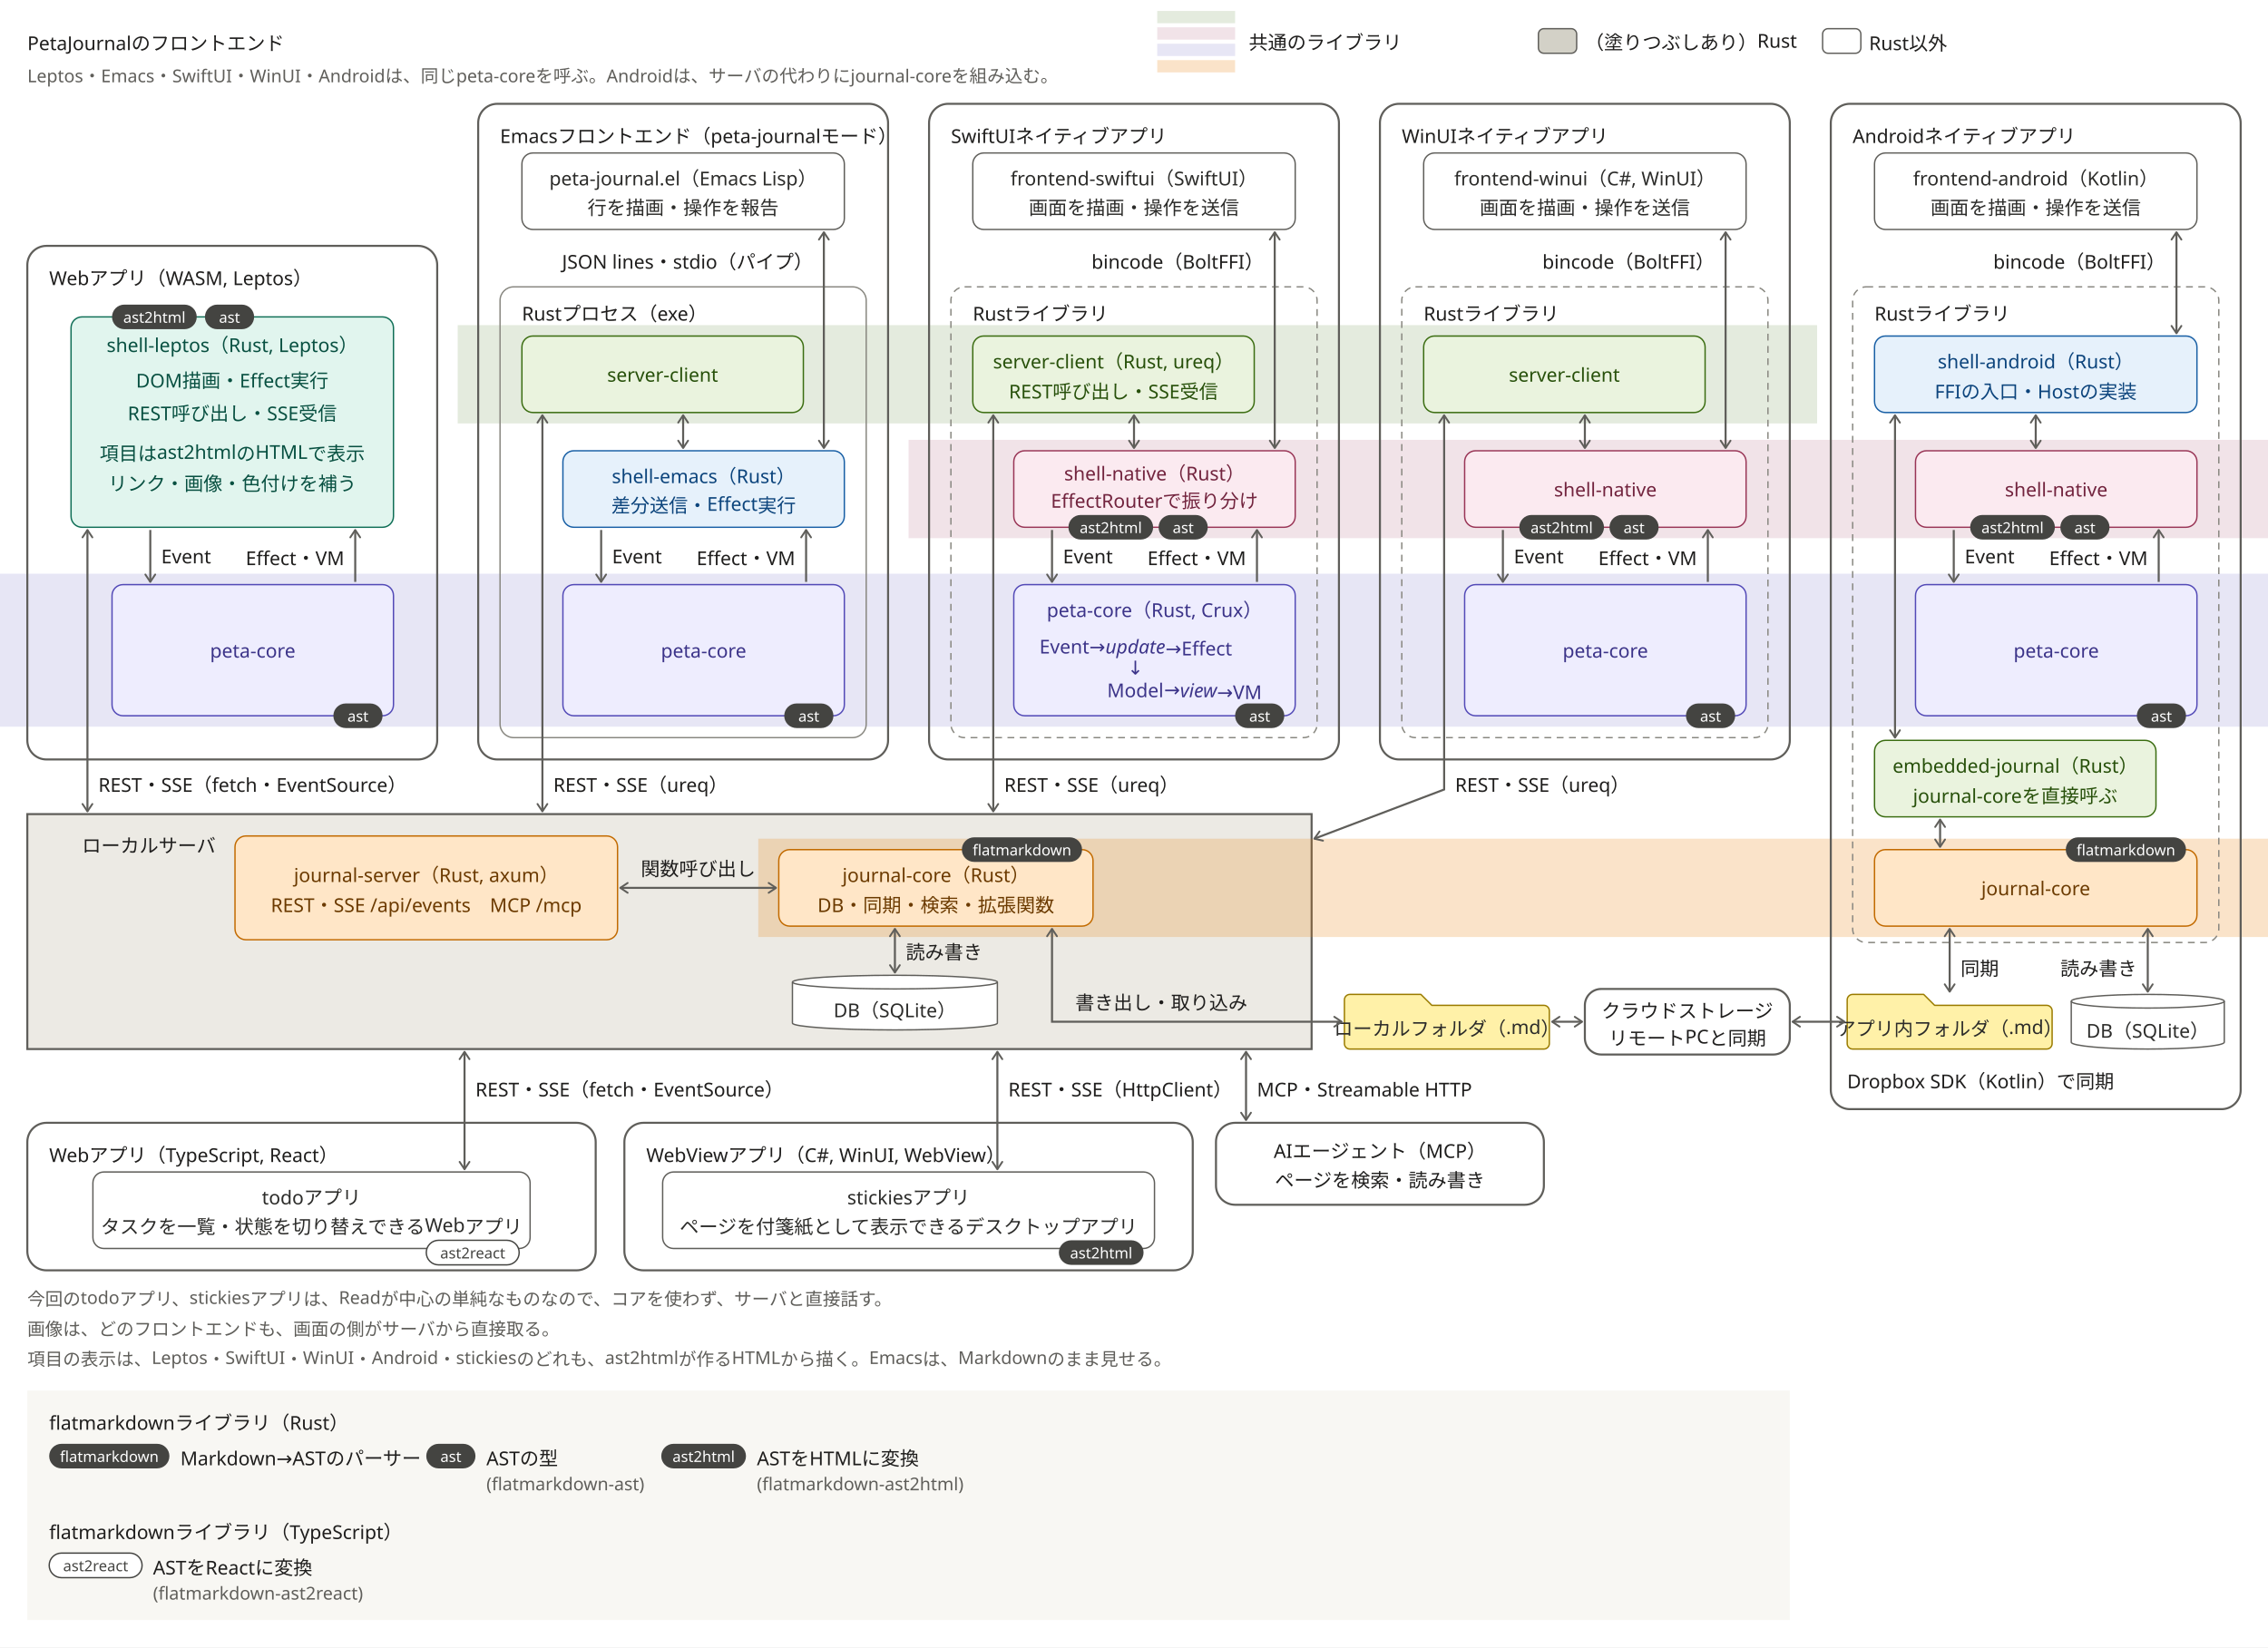
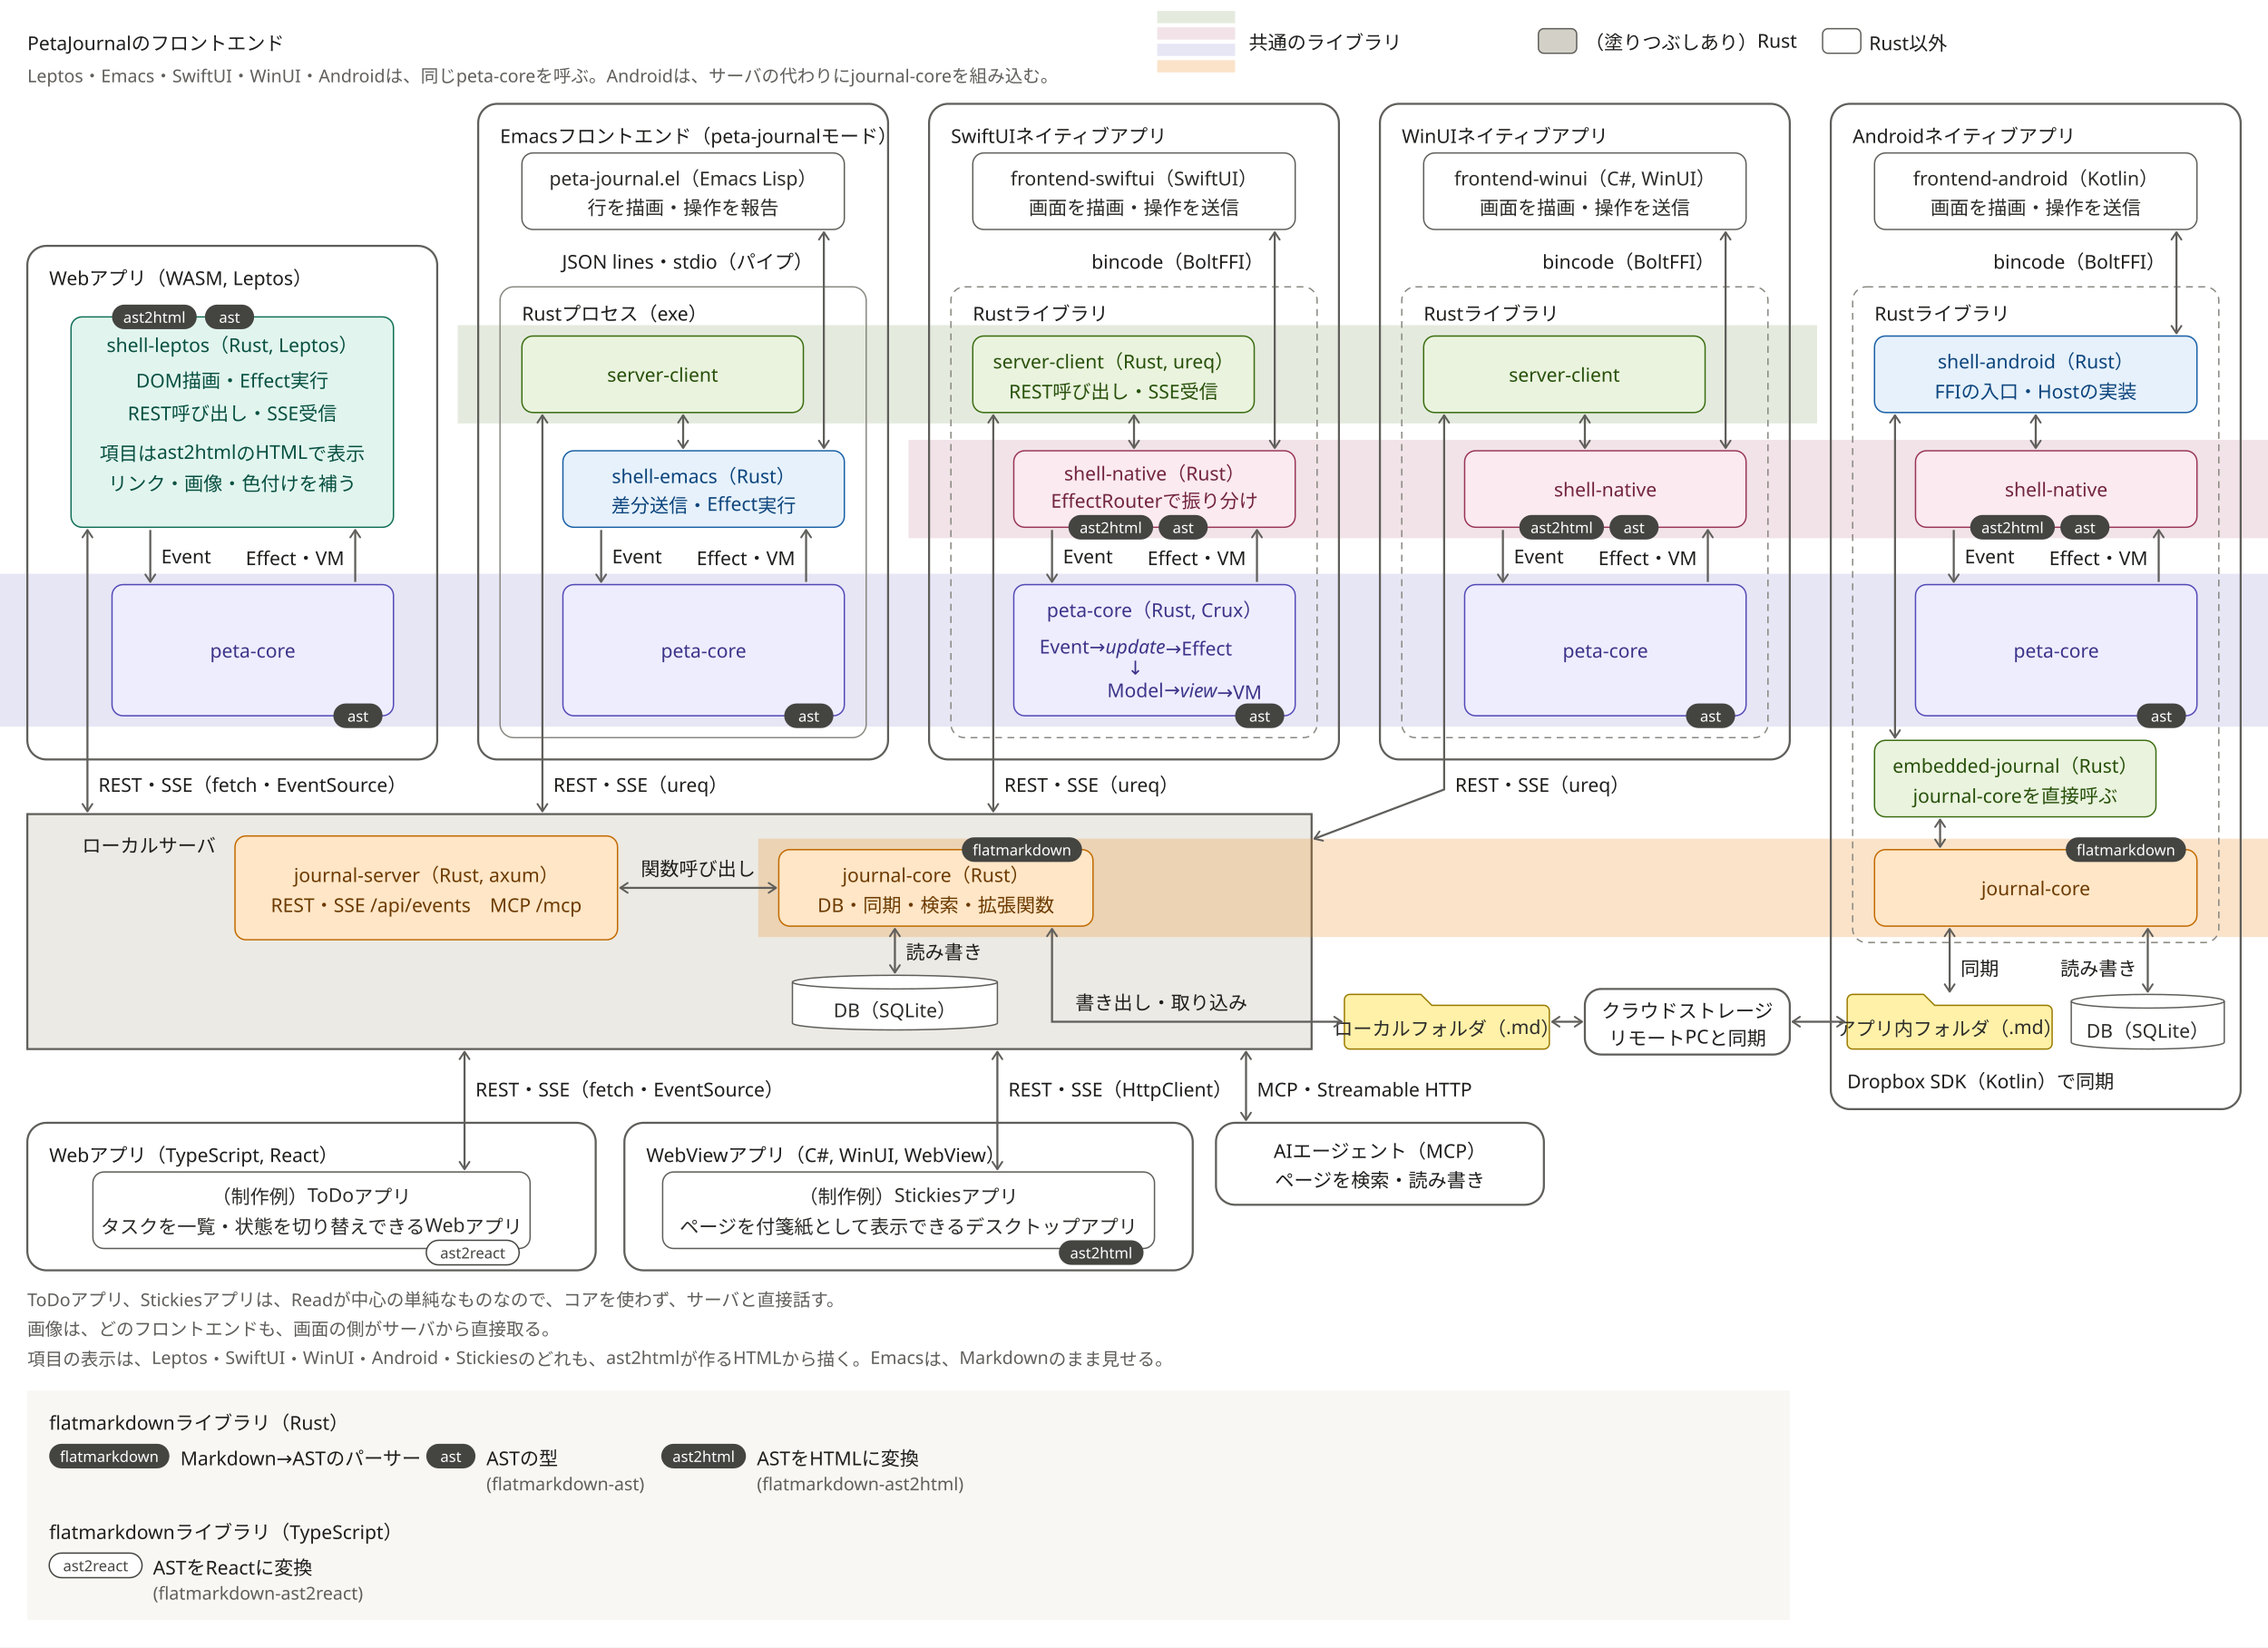
<svg xmlns="http://www.w3.org/2000/svg" width="1660" height="1206" viewBox="0 0 1660 1206" role="img">
  <defs>
    <marker id="arrow" viewBox="0 0 10 10" refX="8" refY="5" markerWidth="6" markerHeight="6" orient="auto-start-reverse">
      <path d="M2 1L8 5L2 9" fill="none" stroke="#5F5E5A" stroke-width="1.5" stroke-linecap="round" stroke-linejoin="round" />
    </marker>
    <style>
text { font-family: "Hiragino Sans", "Yu Gothic UI", "Meiryo", "Noto Sans JP", sans-serif; font-size: 14px; fill: #1F1E1D; }
.th { font-weight: 500; }
.note { font-size: 13px; fill: #5F5E5A; }
.arr { stroke: #5F5E5A; stroke-width: 1.5; fill: none; }
.frame { fill: none; stroke: #5F5E5A; stroke-width: 1.5; }
.inner { fill: none; stroke: #888780; stroke-width: 1; stroke-dasharray: 5 4; }
.teal rect { fill: #E1F5EE; stroke: #0F6E56; stroke-width: 1; }
.teal text { fill: #085041; }
.purple rect { fill: #EEEDFE; stroke: #534AB7; stroke-width: 1; }
.purple text { fill: #3C3489; }
.coral rect { fill: #FFE6C7; stroke: #C26A00; stroke-width: 1; }
.coral text { fill: #6B3A00; }
.gray rect { fill: #F1EFE8; stroke: #5F5E5A; stroke-width: 1; }
.gray text { fill: #2C2C2A; }
.blue rect { fill: #E6F1FB; stroke: #185FA5; stroke-width: 1; }
.blue text { fill: #0C447C; }
.pink rect { fill: #FBEAF0; stroke: #993556; stroke-width: 1; }
.pink text { fill: #72243E; }
.green rect { fill: #EAF3DE; stroke: #3B6D11; stroke-width: 1; }
.green text { fill: #27500A; }
.other rect { fill: #FFFFFF; }
.store path { fill: #FFFFFF; stroke: #5F5E5A; stroke-width: 1; stroke-linejoin: round; }
.store path.folder { fill: #FFF1A8; stroke: #9A7B00; }
.chip rect { fill: #444441; stroke: none; }
.chip text { fill: #FFFFFF; font-size: 11px; font-weight: 500; }
.wip rect { stroke-dasharray: 5 4; }
.badge rect { fill: #FAEEDA; stroke: #BA7517; stroke-width: 1; }
.badge text { fill: #854F0B; font-size: 12px; font-weight: 500; }
</style>
  </defs>
  <rect x="0" y="0" width="1660" height="1206" fill="#FFFFFF" />
  <rect x="0" y="420" width="1660" height="112" fill="#534AB7" fill-opacity="0.14" />
  <rect x="335" y="238" width="995" height="72" fill="#3B6D11" fill-opacity="0.14" />
  <rect x="665" y="322" width="995" height="72" fill="#993556" fill-opacity="0.14" />
  <rect class="frame" x="20" y="596" width="940" height="172" style="fill:#ECEAE4" />
  <rect x="555" y="614" width="1105" height="72" fill="#E8830C" fill-opacity="0.22" />
  <text class="th" x="20" y="30" dominant-baseline="central">PetaJournalのフロントエンド</text>
  <text class="note" x="20" y="54" dominant-baseline="central">Leptos・Emacs・SwiftUI・WinUI・Androidは、同じpeta-coreを呼ぶ。Androidは、サーバの代わりにjournal-coreを組み込む。</text>
  <rect x="847" y="8" width="57" height="9" fill="#3B6D11" fill-opacity="0.14" />
  <rect x="847" y="20" width="57" height="9" fill="#993556" fill-opacity="0.14" />
  <rect x="847" y="32" width="57" height="9" fill="#534AB7" fill-opacity="0.14" />
  <rect x="847" y="44" width="57" height="9" fill="#E8830C" fill-opacity="0.22" />
  <text x="914" y="30" dominant-baseline="central">共通のライブラリ</text>
  <g class="gray">
    <rect x="1126" y="21" width="28" height="18" rx="4" style="fill:#D3D1C7" />
    <text x="1160" y="30" dominant-baseline="central" style="fill:#1F1E1D">（塗りつぶしあり）Rust</text>
  </g>
  <g class="gray other">
    <rect x="1334" y="21" width="28" height="18" rx="4" />
    <text x="1368" y="30" dominant-baseline="central" style="fill:#1F1E1D">Rust以外</text>
  </g>
  <g transform="translate(0,56)">
    <rect class="frame" x="20" y="124" width="300" height="376" rx="14" />
    <text class="th" x="36" y="146" dominant-baseline="central">Webアプリ（WASM, Leptos）</text>
    <rect class="frame" x="350" y="20" width="300" height="480" rx="14" />
    <text class="th" x="366" y="42" dominant-baseline="central">Emacsフロントエンド（peta-journalモード）</text>
    <rect class="inner" x="366" y="154" width="268" height="330" rx="10" style="stroke-dasharray:none" />
    <text x="382" y="172" dominant-baseline="central">Rustプロセス（exe）</text>
    <rect class="frame" x="680" y="20" width="300" height="480" rx="14" />
    <text class="th" x="696" y="42" dominant-baseline="central">SwiftUIネイティブアプリ</text>
    <rect class="inner" x="696" y="154" width="268" height="330" rx="10" />
    <text x="712" y="172" dominant-baseline="central">Rustライブラリ</text>
    <g class="teal">
      <rect x="52" y="176" width="236" height="154" rx="8" />
      <text class="th" x="170" y="195" text-anchor="middle" dominant-baseline="central">shell-leptos（Rust, Leptos）</text>
      <text x="170" y="221" text-anchor="middle" dominant-baseline="central">DOM描画・Effect実行</text>
      <text x="170" y="245" text-anchor="middle" dominant-baseline="central">REST呼び出し・SSE受信</text>
      <text x="170" y="275" text-anchor="middle" dominant-baseline="central">項目はast2htmlのHTMLで表示</text>
      <text x="170" y="297" text-anchor="middle" dominant-baseline="central">リンク・画像・色付けを補う</text>
    </g>
    <g class="purple">
      <rect x="82" y="372" width="206" height="96" rx="8" />
      <text class="th" x="185" y="420" text-anchor="middle" dominant-baseline="central">peta-core</text>
    </g>
    <g class="gray other">
      <rect x="382" y="56" width="236" height="56" rx="8" />
      <text class="th" x="500" y="73" text-anchor="middle" dominant-baseline="central">peta-journal.el（Emacs Lisp）</text>
      <text x="500" y="95" text-anchor="middle" dominant-baseline="central">行を描画・操作を報告</text>
    </g>
    <g class="green">
      <rect x="382" y="190" width="206" height="56" rx="8" />
      <text class="th" x="485" y="218" text-anchor="middle" dominant-baseline="central">server-client</text>
    </g>
    <g class="blue">
      <rect x="412" y="274" width="206" height="56" rx="8" />
      <text class="th" x="515" y="291" text-anchor="middle" dominant-baseline="central">shell-emacs（Rust）</text>
      <text x="515" y="313" text-anchor="middle" dominant-baseline="central">差分送信・Effect実行</text>
    </g>
    <g class="purple">
      <rect x="412" y="372" width="206" height="96" rx="8" />
      <text class="th" x="515" y="420" text-anchor="middle" dominant-baseline="central">peta-core</text>
    </g>
    <g class="gray other">
      <rect x="712" y="56" width="236" height="56" rx="8" />
      <text class="th" x="830" y="73" text-anchor="middle" dominant-baseline="central">frontend-swiftui（SwiftUI）</text>
      <text x="830" y="95" text-anchor="middle" dominant-baseline="central">画面を描画・操作を送信</text>
    </g>
    <g class="green">
      <rect x="712" y="190" width="206" height="56" rx="8" />
      <text class="th" x="815" y="207" text-anchor="middle" dominant-baseline="central">server-client（Rust, ureq）</text>
      <text x="815" y="229" text-anchor="middle" dominant-baseline="central">REST呼び出し・SSE受信</text>
    </g>
    <g class="pink">
      <rect x="742" y="274" width="206" height="56" rx="8" />
      <text class="th" x="845" y="289" text-anchor="middle" dominant-baseline="central">shell-native（Rust）</text>
      <text x="845" y="309" text-anchor="middle" dominant-baseline="central">EffectRouterで振り分け</text>
    </g>
    <g class="purple">
      <rect x="742" y="372" width="206" height="96" rx="8" />
      <text class="th" x="845" y="389" text-anchor="middle" dominant-baseline="central">peta-core（Rust, Crux）</text>
      <text x="809" y="417" text-anchor="end" dominant-baseline="central">Event→</text>
      <text x="831" y="417" text-anchor="middle" dominant-baseline="central" font-style="italic">update</text>
      <text x="853" y="417" dominant-baseline="central">→Effect</text>
      <text x="831" y="433" text-anchor="middle" dominant-baseline="central">↓</text>
      <text x="831" y="449" text-anchor="middle" dominant-baseline="central">Model</text>
      <text x="852" y="449" dominant-baseline="central">→<tspan font-style="italic">view</tspan>→VM</text>
    </g>
    <line class="arr" x1="110" y1="332" x2="110" y2="370" marker-end="url(#arrow)" />
    <text x="118" y="351" dominant-baseline="central">Event</text>
    <line class="arr" x1="260" y1="370" x2="260" y2="332" marker-end="url(#arrow)" />
    <text x="252" y="351" text-anchor="end" dominant-baseline="central">Effect・VM</text>
    <line class="arr" x1="500" y1="248" x2="500" y2="272" marker-start="url(#arrow)" marker-end="url(#arrow)" />
    <line class="arr" x1="440" y1="332" x2="440" y2="370" marker-end="url(#arrow)" />
    <text x="448" y="351" dominant-baseline="central">Event</text>
    <line class="arr" x1="590" y1="370" x2="590" y2="332" marker-end="url(#arrow)" />
    <text x="582" y="351" text-anchor="end" dominant-baseline="central">Effect・VM</text>
    <line class="arr" x1="830" y1="248" x2="830" y2="272" marker-start="url(#arrow)" marker-end="url(#arrow)" />
    <line class="arr" x1="770" y1="332" x2="770" y2="370" marker-end="url(#arrow)" />
    <text x="778" y="351" dominant-baseline="central">Event</text>
    <line class="arr" x1="920" y1="370" x2="920" y2="332" marker-end="url(#arrow)" />
    <text x="912" y="351" text-anchor="end" dominant-baseline="central">Effect・VM</text>
    <line class="arr" x1="603" y1="114" x2="603" y2="272" marker-start="url(#arrow)" marker-end="url(#arrow)" />
    <text x="595" y="134" text-anchor="end" dominant-baseline="central">JSON lines・stdio（パイプ）</text>
    <line class="arr" x1="933" y1="114" x2="933" y2="272" marker-start="url(#arrow)" marker-end="url(#arrow)" />
    <text x="925" y="134" text-anchor="end" dominant-baseline="central">bincode（BoltFFI）</text>
    <line class="arr" x1="64" y1="332" x2="64" y2="538" marker-start="url(#arrow)" marker-end="url(#arrow)" />
    <text x="72" y="517" dominant-baseline="central">REST・SSE（fetch・EventSource）</text>
    <line class="arr" x1="397" y1="248" x2="397" y2="538" marker-start="url(#arrow)" marker-end="url(#arrow)" />
    <text x="405" y="517" dominant-baseline="central">REST・SSE（ureq）</text>
    <line class="arr" x1="727" y1="248" x2="727" y2="538" marker-start="url(#arrow)" marker-end="url(#arrow)" />
    <text x="735" y="517" dominant-baseline="central">REST・SSE（ureq）</text>
    <rect class="frame" x="1010" y="20" width="300" height="480" rx="14" />
    <text class="th" x="1026" y="42" dominant-baseline="central">WinUIネイティブアプリ</text>
    <rect class="inner" x="1026" y="154" width="268" height="330" rx="10" />
    <text x="1042" y="172" dominant-baseline="central">Rustライブラリ</text>
    <g class="gray other">
      <rect x="1042" y="56" width="236" height="56" rx="8" />
      <text class="th" x="1160" y="73" text-anchor="middle" dominant-baseline="central">frontend-winui（C#, WinUI）</text>
      <text x="1160" y="95" text-anchor="middle" dominant-baseline="central">画面を描画・操作を送信</text>
    </g>
    <g class="green">
      <rect x="1042" y="190" width="206" height="56" rx="8" />
      <text class="th" x="1145" y="218" text-anchor="middle" dominant-baseline="central">server-client</text>
    </g>
    <g class="pink">
      <rect x="1072" y="274" width="206" height="56" rx="8" />
      <text class="th" x="1175" y="302" text-anchor="middle" dominant-baseline="central">shell-native</text>
    </g>
    <g class="purple">
      <rect x="1072" y="372" width="206" height="96" rx="8" />
      <text class="th" x="1175" y="420" text-anchor="middle" dominant-baseline="central">peta-core</text>
    </g>
    <line class="arr" x1="1160" y1="248" x2="1160" y2="272" marker-start="url(#arrow)" marker-end="url(#arrow)" />
    <line class="arr" x1="1100" y1="332" x2="1100" y2="370" marker-end="url(#arrow)" />
    <text x="1108" y="351" dominant-baseline="central">Event</text>
    <line class="arr" x1="1250" y1="370" x2="1250" y2="332" marker-end="url(#arrow)" />
    <text x="1242" y="351" text-anchor="end" dominant-baseline="central">Effect・VM</text>
    <line class="arr" x1="1263" y1="114" x2="1263" y2="272" marker-start="url(#arrow)" marker-end="url(#arrow)" />
    <text x="1255" y="134" text-anchor="end" dominant-baseline="central">bincode（BoltFFI）</text>
    <path class="arr" d="M1057 248V522L962 558" marker-start="url(#arrow)" marker-end="url(#arrow)" />
    <text x="1065" y="517" dominant-baseline="central">REST・SSE（ureq）</text>
    <g class="chip">
      <rect x="1234" y="459" width="36" height="18" rx="9" />
      <text x="1252" y="468" text-anchor="middle" dominant-baseline="central">ast</text>
      <rect x="1112" y="321" width="62" height="18" rx="9" />
      <text x="1143" y="330" text-anchor="middle" dominant-baseline="central">ast2html</text>
      <rect x="1178" y="321" width="36" height="18" rx="9" />
      <text x="1196" y="330" text-anchor="middle" dominant-baseline="central">ast</text>
    </g>
    <rect class="frame" x="1340" y="20" width="300" height="736" rx="14" />
    <text class="th" x="1356" y="42" dominant-baseline="central">Androidネイティブアプリ</text>
    <rect class="inner" x="1356" y="154" width="268" height="480" rx="10" />
    <text x="1372" y="172" dominant-baseline="central">Rustライブラリ</text>
    <g class="gray other">
      <rect x="1372" y="56" width="236" height="56" rx="8" />
      <text class="th" x="1490" y="73" text-anchor="middle" dominant-baseline="central">frontend-android（Kotlin）</text>
      <text x="1490" y="95" text-anchor="middle" dominant-baseline="central">画面を描画・操作を送信</text>
    </g>
    <g class="green">
      <rect x="1372" y="486" width="206" height="56" rx="8" />
      <text class="th" x="1475" y="503" text-anchor="middle" dominant-baseline="central">embedded-journal（Rust）</text>
      <text x="1475" y="525" text-anchor="middle" dominant-baseline="central">journal-coreを直接呼ぶ</text>
    </g>
    <g class="blue">
      <rect x="1372" y="190" width="236" height="56" rx="8" />
      <text class="th" x="1490" y="207" text-anchor="middle" dominant-baseline="central">shell-android（Rust）</text>
      <text x="1490" y="229" text-anchor="middle" dominant-baseline="central">FFIの入口・Hostの実装</text>
    </g>
    <g class="pink">
      <rect x="1402" y="274" width="206" height="56" rx="8" />
      <text class="th" x="1505" y="302" text-anchor="middle" dominant-baseline="central">shell-native</text>
    </g>
    <g class="purple">
      <rect x="1402" y="372" width="206" height="96" rx="8" />
      <text class="th" x="1505" y="420" text-anchor="middle" dominant-baseline="central">peta-core</text>
    </g>
    <line class="arr" x1="1490" y1="248" x2="1490" y2="272" marker-start="url(#arrow)" marker-end="url(#arrow)" />
    <g class="coral">
      <rect x="1372" y="566" width="236" height="56" rx="8" />
      <text class="th" x="1490" y="594" text-anchor="middle" dominant-baseline="central">journal-core</text>
    </g>
    <line class="arr" x1="1387" y1="248" x2="1387" y2="484" marker-start="url(#arrow)" marker-end="url(#arrow)" />
    <line class="arr" x1="1430" y1="332" x2="1430" y2="370" marker-end="url(#arrow)" />
    <text x="1438" y="351" dominant-baseline="central">Event</text>
    <line class="arr" x1="1580" y1="370" x2="1580" y2="332" marker-end="url(#arrow)" />
    <text x="1572" y="351" text-anchor="end" dominant-baseline="central">Effect・VM</text>
    <line class="arr" x1="1593" y1="114" x2="1593" y2="188" marker-start="url(#arrow)" marker-end="url(#arrow)" />
    <text x="1585" y="134" text-anchor="end" dominant-baseline="central">bincode（BoltFFI）</text>
    <line class="arr" x1="1420" y1="544" x2="1420" y2="564" marker-start="url(#arrow)" marker-end="url(#arrow)" />
    <g class="gray store">
      <path class="folder" d="M1356 672H1408L1416 680H1498a4 4 0 0 1 4 4V708a4 4 0 0 1 -4 4H1356a4 4 0 0 1 -4 -4V676a4 4 0 0 1 4 -4Z" />
      <text class="th" x="1427" y="696" text-anchor="middle" dominant-baseline="central">アプリ内フォルダ（.md）</text>
      <path d="M1516 677a56 5 0 0 1 112 0V707a56 5 0 0 1 -112 0Z" />
      <path d="M1516 677a56 5 0 0 0 112 0" style="fill:none" />
      <text class="th" x="1572" y="697" text-anchor="middle" dominant-baseline="central">DB（SQLite）</text>
    </g>
    <line class="arr" x1="1427" y1="624" x2="1427" y2="670" marker-start="url(#arrow)" marker-end="url(#arrow)" />
    <text x="1435" y="652" dominant-baseline="central">同期</text>
    <line class="arr" x1="1572" y1="624" x2="1572" y2="670" marker-start="url(#arrow)" marker-end="url(#arrow)" />
    <text x="1564" y="652" text-anchor="end" dominant-baseline="central">読み書き</text>
    <line class="arr" x1="1312" y1="692" x2="1350" y2="692" marker-start="url(#arrow)" marker-end="url(#arrow)" />
    <text x="1352" y="734" dominant-baseline="central">Dropbox SDK（Kotlin）で同期</text>
    <g class="chip">
      <rect x="1564" y="459" width="36" height="18" rx="9" />
      <text x="1582" y="468" text-anchor="middle" dominant-baseline="central">ast</text>
      <rect x="1442" y="321" width="62" height="18" rx="9" />
      <text x="1473" y="330" text-anchor="middle" dominant-baseline="central">ast2html</text>
      <rect x="1508" y="321" width="36" height="18" rx="9" />
      <text x="1526" y="330" text-anchor="middle" dominant-baseline="central">ast</text>
      <rect x="1512" y="557" width="88" height="18" rx="9" />
      <text x="1556" y="566" text-anchor="middle" dominant-baseline="central">flatmarkdown</text>
    </g>
    <text class="th" x="60" y="562" dominant-baseline="central">ローカルサーバ</text>
    <g class="coral">
      <rect x="172" y="556" width="280" height="76" rx="8" />
      <text class="th" x="312" y="583" text-anchor="middle" dominant-baseline="central">journal-server（Rust, axum）</text>
      <text x="312" y="605" text-anchor="middle" dominant-baseline="central">REST・SSE /api/events　MCP /mcp</text>
      <rect x="570" y="566" width="230" height="56" rx="8" />
      <text class="th" x="685" y="583" text-anchor="middle" dominant-baseline="central">journal-core（Rust）</text>
      <text x="685" y="605" text-anchor="middle" dominant-baseline="central">DB・同期・検索・拡張関数</text>
    </g>
    <line class="arr" x1="454" y1="594" x2="568" y2="594" marker-start="url(#arrow)" marker-end="url(#arrow)" />
    <text x="511" y="579" text-anchor="middle" dominant-baseline="central">関数呼び出し</text>
    <g class="gray store">
      <path class="folder" d="M988 672H1040L1048 680H1130a4 4 0 0 1 4 4V708a4 4 0 0 1 -4 4H988a4 4 0 0 1 -4 -4V676a4 4 0 0 1 4 -4Z" />
      <text class="th" x="1059" y="696" text-anchor="middle" dominant-baseline="central">ローカルフォルダ（.md）</text>
      <path d="M580 663a75 5 0 0 1 150 0V693a75 5 0 0 1 -150 0Z" />
      <path d="M580 663a75 5 0 0 0 150 0" style="fill:none" />
      <text class="th" x="655" y="682" text-anchor="middle" dominant-baseline="central">DB（SQLite）</text>
    </g>
    <path class="arr" d="M770 624V692H982" marker-start="url(#arrow)" marker-end="url(#arrow)" />
    <text x="850" y="677" text-anchor="middle" dominant-baseline="central">書き出し・取り込み</text>
    <line class="arr" x1="655" y1="624" x2="655" y2="656" marker-start="url(#arrow)" marker-end="url(#arrow)" />
    <text x="663" y="640" dominant-baseline="central">読み書き</text>
    <rect class="frame" x="1160" y="668" width="150" height="48" rx="12" />
    <text class="th" x="1235" y="683" text-anchor="middle" dominant-baseline="central">クラウドストレージ</text>
    <text x="1235" y="703" text-anchor="middle" dominant-baseline="central">リモートPCと同期</text>
    <line class="arr" x1="1136" y1="692" x2="1158" y2="692" marker-start="url(#arrow)" marker-end="url(#arrow)" />
    <g class="chip">
      <rect x="82" y="167" width="62" height="18" rx="9" />
      <text x="113" y="176" text-anchor="middle" dominant-baseline="central">ast2html</text>
      <rect x="150" y="167" width="36" height="18" rx="9" />
      <text x="168" y="176" text-anchor="middle" dominant-baseline="central">ast</text>
      <rect x="244" y="459" width="36" height="18" rx="9" />
      <text x="262" y="468" text-anchor="middle" dominant-baseline="central">ast</text>
      <rect x="904" y="459" width="36" height="18" rx="9" />
      <text x="922" y="468" text-anchor="middle" dominant-baseline="central">ast</text>
      <rect x="782" y="321" width="62" height="18" rx="9" />
      <text x="813" y="330" text-anchor="middle" dominant-baseline="central">ast2html</text>
      <rect x="848" y="321" width="36" height="18" rx="9" />
      <text x="866" y="330" text-anchor="middle" dominant-baseline="central">ast</text>
      <rect x="574" y="459" width="36" height="18" rx="9" />
      <text x="592" y="468" text-anchor="middle" dominant-baseline="central">ast</text>
      <rect x="704" y="557" width="88" height="18" rx="9" />
      <text x="748" y="566" text-anchor="middle" dominant-baseline="central">flatmarkdown</text>
    </g>
    <g transform="translate(0,76)">
      <rect class="frame" x="20" y="690" width="416" height="108" rx="14" />
      <text class="th" x="36" y="712" dominant-baseline="central">Webアプリ（TypeScript, React）</text>
      <g class="gray other">
        <rect x="68" y="726" width="320" height="56" rx="8" />
-         <text class="th" x="228" y="743" text-anchor="middle" dominant-baseline="central">todoアプリ</text>
+         <text class="th" x="228" y="743" text-anchor="middle" dominant-baseline="central">（制作例）ToDoアプリ</text>
        <text x="228" y="765" text-anchor="middle" dominant-baseline="central">タスクを一覧・状態を切り替えできるWebアプリ</text>
      </g>
      <line class="arr" x1="340" y1="638" x2="340" y2="724" marker-start="url(#arrow)" marker-end="url(#arrow)" />
      <text x="348" y="664" dominant-baseline="central">REST・SSE（fetch・EventSource）</text>
      <rect class="frame" x="457" y="690" width="416" height="108" rx="14" />
      <text class="th" x="473" y="712" dominant-baseline="central">WebViewアプリ（C#, WinUI, WebView）</text>
      <g class="gray other">
        <rect x="485" y="726" width="360" height="56" rx="8" />
-         <text class="th" x="665" y="743" text-anchor="middle" dominant-baseline="central">stickiesアプリ</text>
+         <text class="th" x="665" y="743" text-anchor="middle" dominant-baseline="central">（制作例）Stickiesアプリ</text>
        <text x="665" y="765" text-anchor="middle" dominant-baseline="central">ページを付箋紙として表示できるデスクトップアプリ</text>
      </g>
      <line class="arr" x1="730" y1="638" x2="730" y2="724" marker-start="url(#arrow)" marker-end="url(#arrow)" />
      <text x="738" y="664" dominant-baseline="central">REST・SSE（HttpClient）</text>
      <rect class="frame" x="890" y="690" width="240" height="60" rx="14" />
      <text class="th" x="1010" y="709" text-anchor="middle" dominant-baseline="central">AIエージェント（MCP）</text>
      <text x="1010" y="731" text-anchor="middle" dominant-baseline="central">ページを検索・読み書き</text>
      <line class="arr" x1="912" y1="638" x2="912" y2="688" marker-start="url(#arrow)" marker-end="url(#arrow)" />
      <text x="920" y="664" dominant-baseline="central">MCP・Streamable HTTP</text>
      <g class="chip">
        <rect x="312" y="776" width="68" height="18" rx="9" style="fill:#FFFFFF;stroke:#444441;stroke-width:1" />
        <text x="346" y="785" text-anchor="middle" dominant-baseline="central" style="fill:#444441">ast2react</text>
        <rect x="775" y="776" width="62" height="18" rx="9" />
        <text x="806" y="785" text-anchor="middle" dominant-baseline="central">ast2html</text>
      </g>
-       <text class="note" x="20" y="818" dominant-baseline="central">今回のtodoアプリ、stickiesアプリは、Readが中心の単純なものなので、コアを使わず、サーバと直接話す。</text>
+       <text class="note" x="20" y="818" dominant-baseline="central">ToDoアプリ、Stickiesアプリは、Readが中心の単純なものなので、コアを使わず、サーバと直接話す。</text>
      <text class="note" x="20" y="840" dominant-baseline="central">画像は、どのフロントエンドも、画面の側がサーバから直接取る。</text>
-       <text class="note" x="20" y="862" dominant-baseline="central">項目の表示は、Leptos・SwiftUI・WinUI・Android・stickiesのどれも、ast2htmlが作るHTMLから描く。Emacsは、Markdownのまま見せる。</text>
+       <text class="note" x="20" y="862" dominant-baseline="central">項目の表示は、Leptos・SwiftUI・WinUI・Android・Stickiesのどれも、ast2htmlが作るHTMLから描く。Emacsは、Markdownのまま見せる。</text>
      <g transform="translate(0,266)">
        <rect x="20" y="620" width="1290" height="168" fill="#F8F7F3" />
        <text class="th" x="36" y="642" dominant-baseline="central">flatmarkdownライブラリ（Rust）</text>
        <g class="chip">
          <rect x="36" y="659" width="88" height="18" rx="9" />
          <text x="80" y="668" text-anchor="middle" dominant-baseline="central">flatmarkdown</text>
          <rect x="312" y="659" width="36" height="18" rx="9" />
          <text x="330" y="668" text-anchor="middle" dominant-baseline="central">ast</text>
          <rect x="484" y="659" width="62" height="18" rx="9" />
          <text x="515" y="668" text-anchor="middle" dominant-baseline="central">ast2html</text>
        </g>
        <text x="132" y="668" dominant-baseline="central">Markdown→ASTのパーサー</text>
        <text x="356" y="668" dominant-baseline="central">ASTの型</text>
        <text class="note" x="356" y="688" dominant-baseline="central">(flatmarkdown-ast)</text>
        <text x="554" y="668" dominant-baseline="central">ASTをHTMLに変換</text>
        <text class="note" x="554" y="688" dominant-baseline="central">(flatmarkdown-ast2html)</text>
        <g class="chip">
          <rect x="36" y="739" width="68" height="18" rx="9" style="fill:#FFFFFF;stroke:#444441;stroke-width:1" />
          <text x="70" y="748" text-anchor="middle" dominant-baseline="central" style="fill:#444441">ast2react</text>
        </g>
        <text class="th" x="36" y="722" dominant-baseline="central">flatmarkdownライブラリ（TypeScript）</text>
        <text x="112" y="748" dominant-baseline="central">ASTをReactに変換</text>
        <text class="note" x="112" y="768" dominant-baseline="central">(flatmarkdown-ast2react)</text>
      </g>
    </g>
  </g>
</svg>
